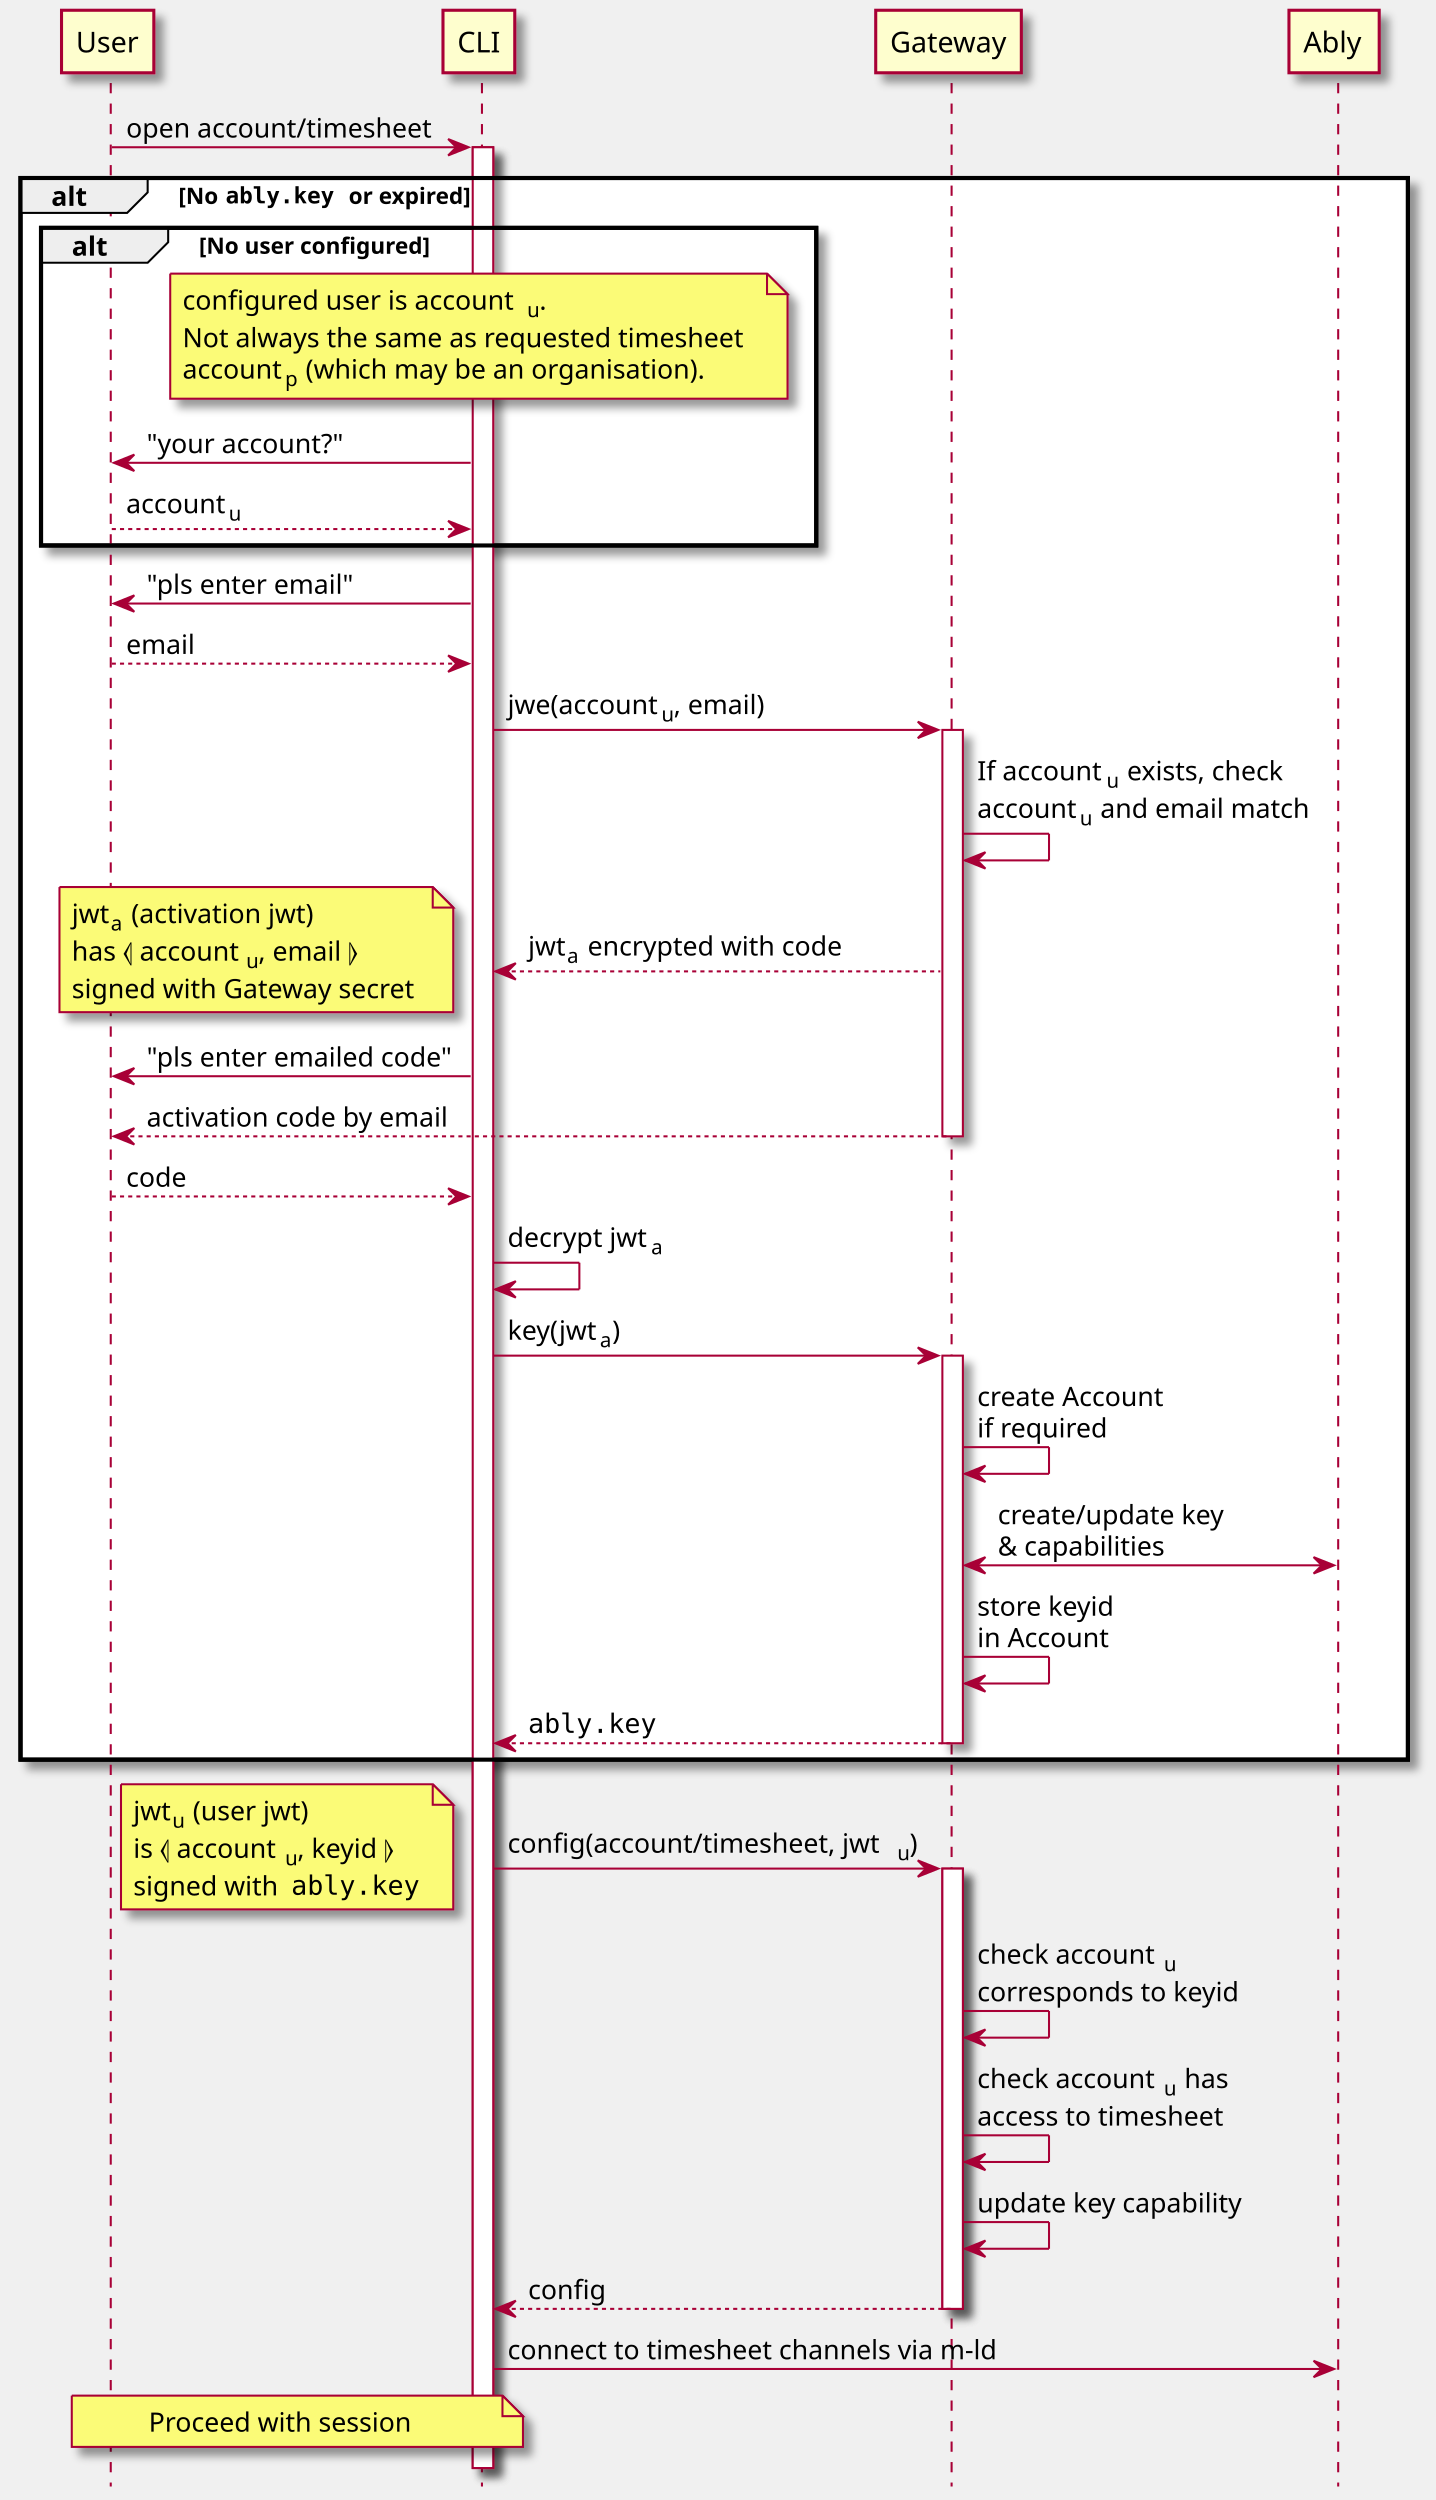
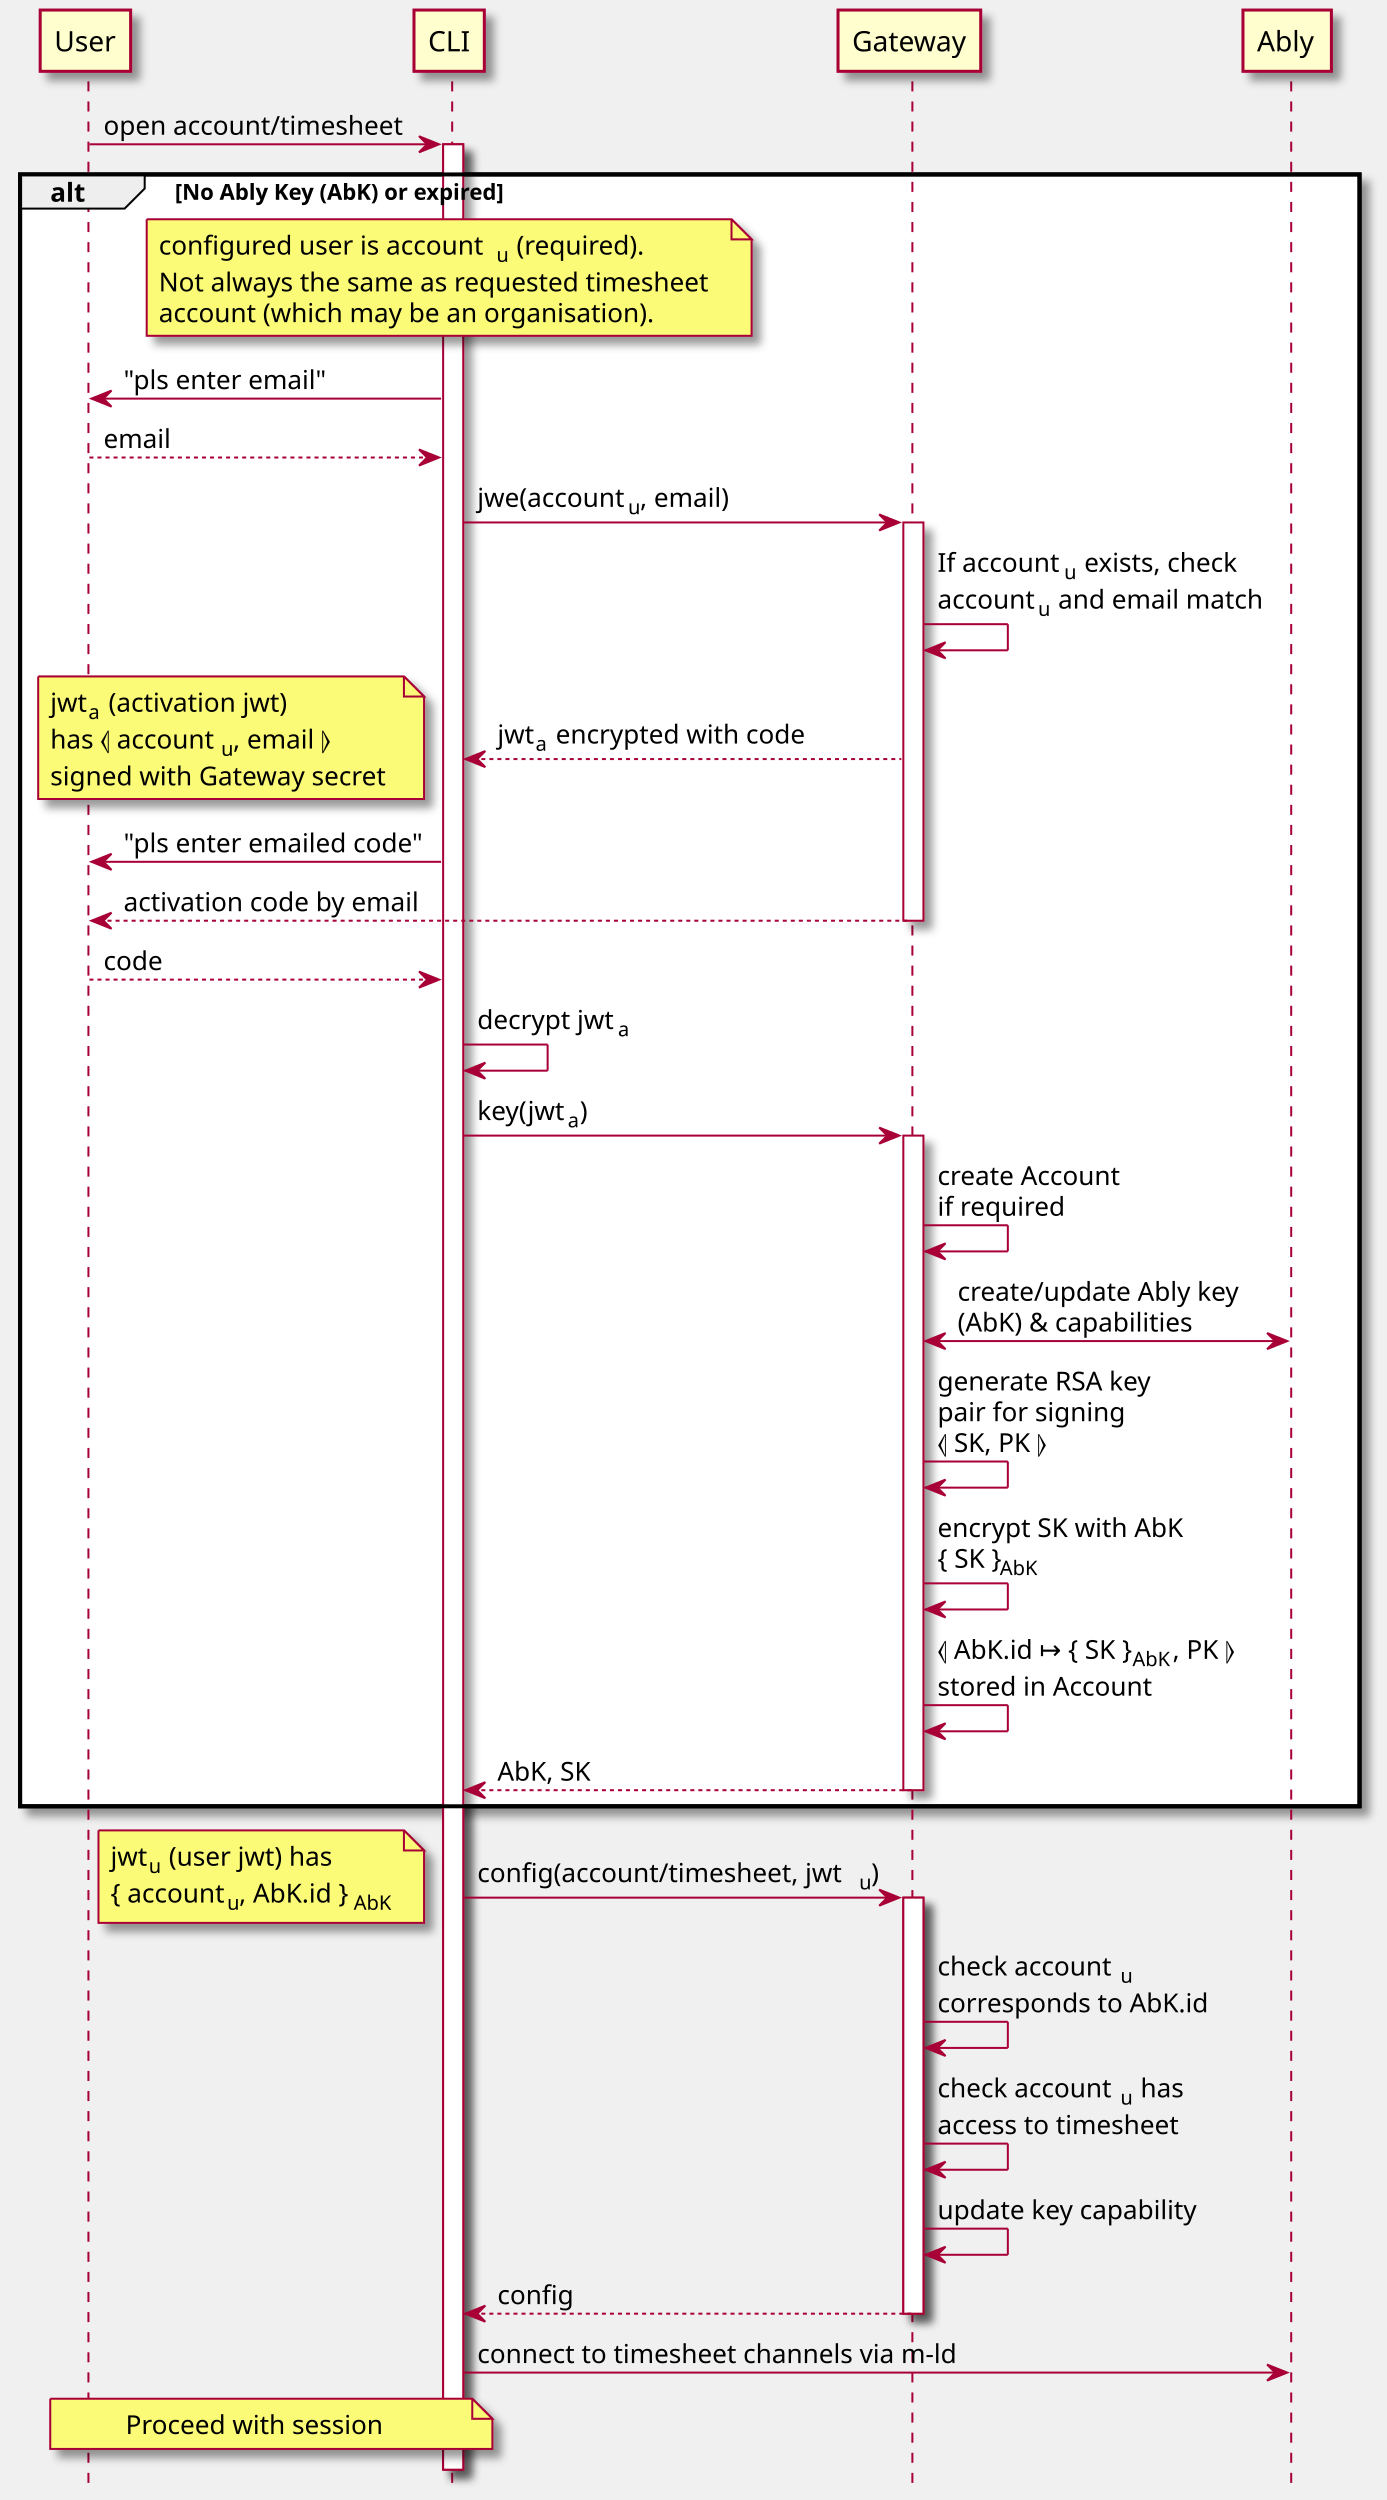
- <svg xmlns="http://www.w3.org/2000/svg" contentScriptType="application/ecmascript" contentStyleType="text/css" height="1219px" preserveAspectRatio="none" style="width:700px;height:1219px;background:#FFFFFF;" version="1.1" viewBox="0 0 700 1219" width="700px" zoomAndPan="magnify">
+ <svg xmlns="http://www.w3.org/2000/svg" contentScriptType="application/ecmascript" contentStyleType="text/css" height="1244px" preserveAspectRatio="none" style="width:690px;height:1244px;background:#FFFFFF;" version="1.1" viewBox="0 0 690 1244" width="690px" zoomAndPan="magnify">
  <defs>
-     <filter height="300%" id="ftayjskve7978" width="300%" x="-1" y="-1">
+     <filter height="300%" id="f17rjeyxylnlne" width="300%" x="-1" y="-1">
      <feGaussianBlur result="blurOut" stdDeviation="2.0" />
      <feColorMatrix in="blurOut" result="blurOut2" type="matrix" values="0 0 0 0 0 0 0 0 0 0 0 0 0 0 0 0 0 0 .4 0" />
      <feOffset dx="4.0" dy="4.0" in="blurOut2" result="blurOut3" />
      <feBlend in="SourceGraphic" in2="blurOut3" mode="normal" />
    </filter>
  </defs>
  <g>
-     <rect fill="#FFFFFF" filter="url(#ftayjskve7978)" height="1131.623" style="stroke:#A80036;stroke-width:1.0;" width="10" x="230.5" y="71.799" />
-     <rect fill="#FFFFFF" filter="url(#ftayjskve7978)" height="198.174" style="stroke:#A80036;stroke-width:1.0;" width="10" x="459.5" y="355.904" />
-     <rect fill="#FFFFFF" filter="url(#ftayjskve7978)" height="188.996" style="stroke:#A80036;stroke-width:1.0;" width="10" x="459.5" y="661.01" />
-     <rect fill="#FFFFFF" filter="url(#ftayjskve7978)" height="214.674" style="stroke:#A80036;stroke-width:1.0;" width="10" x="459.5" y="911.127" />
-     <rect fill="#FFFFFF" filter="url(#ftayjskve7978)" height="771.207" style="stroke:#000000;stroke-width:2.0;" width="676.5" x="10" y="86.799" />
-     <rect fill="#FFFFFF" filter="url(#ftayjskve7978)" height="154.863" style="stroke:#000000;stroke-width:2.0;" width="378" x="20" y="111.109" />
-     <line style="stroke:#A80036;stroke-width:1.0;stroke-dasharray:5.0,5.0;" x1="54" x2="54" y1="40.488" y2="1212.422" />
-     <line style="stroke:#A80036;stroke-width:1.0;stroke-dasharray:5.0,5.0;" x1="235" x2="235" y1="40.488" y2="1212.422" />
-     <line style="stroke:#A80036;stroke-width:1.0;stroke-dasharray:5.0,5.0;" x1="464" x2="464" y1="40.488" y2="1212.422" />
-     <line style="stroke:#A80036;stroke-width:1.0;stroke-dasharray:5.0,5.0;" x1="652.5" x2="652.5" y1="40.488" y2="1212.422" />
-     <rect fill="#FEFECE" filter="url(#ftayjskve7978)" height="30.488" style="stroke:#A80036;stroke-width:1.5;" width="45" x="30" y="5" />
-     <text fill="#000000" font-family="sans-serif" font-size="14" lengthAdjust="spacing" textLength="31" x="37" y="25.535">User</text>
-     <rect fill="#FEFECE" filter="url(#ftayjskve7978)" height="30.488" style="stroke:#A80036;stroke-width:1.5;" width="35" x="216" y="5" />
-     <text fill="#000000" font-family="sans-serif" font-size="14" lengthAdjust="spacing" textLength="21" x="223" y="25.535">CLI</text>
-     <rect fill="#FEFECE" filter="url(#ftayjskve7978)" height="30.488" style="stroke:#A80036;stroke-width:1.5;" width="71" x="427" y="5" />
-     <text fill="#000000" font-family="sans-serif" font-size="14" lengthAdjust="spacing" textLength="57" x="434" y="25.535">Gateway</text>
-     <rect fill="#FEFECE" filter="url(#ftayjskve7978)" height="30.488" style="stroke:#A80036;stroke-width:1.5;" width="44" x="628.5" y="5" />
-     <text fill="#000000" font-family="sans-serif" font-size="14" lengthAdjust="spacing" textLength="30" x="635.5" y="25.535">Ably</text>
-     <rect fill="#FFFFFF" filter="url(#ftayjskve7978)" height="1131.623" style="stroke:#A80036;stroke-width:1.0;" width="10" x="230.5" y="71.799" />
-     <rect fill="#FFFFFF" filter="url(#ftayjskve7978)" height="198.174" style="stroke:#A80036;stroke-width:1.0;" width="10" x="459.5" y="355.904" />
-     <rect fill="#FFFFFF" filter="url(#ftayjskve7978)" height="188.996" style="stroke:#A80036;stroke-width:1.0;" width="10" x="459.5" y="661.01" />
-     <rect fill="#FFFFFF" filter="url(#ftayjskve7978)" height="214.674" style="stroke:#A80036;stroke-width:1.0;" width="10" x="459.5" y="911.127" />
-     <polygon fill="#A80036" points="218.5,67.799,228.5,71.799,218.5,75.799,222.5,71.799" style="stroke:#A80036;stroke-width:1.0;" />
-     <line style="stroke:#A80036;stroke-width:1.0;" x1="54.5" x2="224.5" y1="71.799" y2="71.799" />
-     <text fill="#000000" font-family="sans-serif" font-size="13" lengthAdjust="spacing" textLength="154" x="61.5" y="67.057">open account/timesheet</text>
+     <rect fill="#FFFFFF" filter="url(#f17rjeyxylnlne)" height="1157.111" style="stroke:#A80036;stroke-width:1.0;" width="10" x="220.5" y="71.799" />
+     <rect fill="#FFFFFF" filter="url(#f17rjeyxylnlne)" height="198.174" style="stroke:#A80036;stroke-width:1.0;" width="10" x="449.5" y="259.973" />
+     <rect fill="#FFFFFF" filter="url(#f17rjeyxylnlne)" height="325.727" style="stroke:#A80036;stroke-width:1.0;" width="10" x="449.5" y="565.078" />
+     <rect fill="#FFFFFF" filter="url(#f17rjeyxylnlne)" height="207.019" style="stroke:#A80036;stroke-width:1.0;" width="10" x="449.5" y="944.27" />
+     <rect fill="#FFFFFF" filter="url(#f17rjeyxylnlne)" height="812.006" style="stroke:#000000;stroke-width:2.0;" width="666.5" x="10" y="86.799" />
+     <line style="stroke:#A80036;stroke-width:1.0;stroke-dasharray:5.0,5.0;" x1="44" x2="44" y1="40.488" y2="1237.91" />
+     <line style="stroke:#A80036;stroke-width:1.0;stroke-dasharray:5.0,5.0;" x1="225" x2="225" y1="40.488" y2="1237.91" />
+     <line style="stroke:#A80036;stroke-width:1.0;stroke-dasharray:5.0,5.0;" x1="454" x2="454" y1="40.488" y2="1237.91" />
+     <line style="stroke:#A80036;stroke-width:1.0;stroke-dasharray:5.0,5.0;" x1="642.5" x2="642.5" y1="40.488" y2="1237.91" />
+     <rect fill="#FEFECE" filter="url(#f17rjeyxylnlne)" height="30.488" style="stroke:#A80036;stroke-width:1.5;" width="45" x="20" y="5" />
+     <text fill="#000000" font-family="sans-serif" font-size="14" lengthAdjust="spacing" textLength="31" x="27" y="25.535">User</text>
+     <rect fill="#FEFECE" filter="url(#f17rjeyxylnlne)" height="30.488" style="stroke:#A80036;stroke-width:1.5;" width="35" x="206" y="5" />
+     <text fill="#000000" font-family="sans-serif" font-size="14" lengthAdjust="spacing" textLength="21" x="213" y="25.535">CLI</text>
+     <rect fill="#FEFECE" filter="url(#f17rjeyxylnlne)" height="30.488" style="stroke:#A80036;stroke-width:1.5;" width="71" x="417" y="5" />
+     <text fill="#000000" font-family="sans-serif" font-size="14" lengthAdjust="spacing" textLength="57" x="424" y="25.535">Gateway</text>
+     <rect fill="#FEFECE" filter="url(#f17rjeyxylnlne)" height="30.488" style="stroke:#A80036;stroke-width:1.5;" width="44" x="618.5" y="5" />
+     <text fill="#000000" font-family="sans-serif" font-size="14" lengthAdjust="spacing" textLength="30" x="625.5" y="25.535">Ably</text>
+     <rect fill="#FFFFFF" filter="url(#f17rjeyxylnlne)" height="1157.111" style="stroke:#A80036;stroke-width:1.0;" width="10" x="220.5" y="71.799" />
+     <rect fill="#FFFFFF" filter="url(#f17rjeyxylnlne)" height="198.174" style="stroke:#A80036;stroke-width:1.0;" width="10" x="449.5" y="259.973" />
+     <rect fill="#FFFFFF" filter="url(#f17rjeyxylnlne)" height="325.727" style="stroke:#A80036;stroke-width:1.0;" width="10" x="449.5" y="565.078" />
+     <rect fill="#FFFFFF" filter="url(#f17rjeyxylnlne)" height="207.019" style="stroke:#A80036;stroke-width:1.0;" width="10" x="449.5" y="944.27" />
+     <polygon fill="#A80036" points="208.5,67.799,218.5,71.799,208.5,75.799,212.5,71.799" style="stroke:#A80036;stroke-width:1.0;" />
+     <line style="stroke:#A80036;stroke-width:1.0;" x1="44.5" x2="214.5" y1="71.799" y2="71.799" />
+     <text fill="#000000" font-family="sans-serif" font-size="13" lengthAdjust="spacing" textLength="154" x="51.5" y="67.057">open account/timesheet</text>
    <path d="M10,86.799 L72,86.799 L72,93.799 L62,103.799 L10,103.799 L10,86.799 " fill="#EEEEEE" style="stroke:#000000;stroke-width:1.0;" />
-     <rect fill="none" height="771.207" style="stroke:#000000;stroke-width:2.0;" width="676.5" x="10" y="86.799" />
+     <rect fill="none" height="812.006" style="stroke:#000000;stroke-width:2.0;" width="666.5" x="10" y="86.799" />
    <text fill="#000000" font-family="sans-serif" font-size="13" font-weight="bold" lengthAdjust="spacing" textLength="17" x="25" y="100.367">alt</text>
-     <text fill="#000000" font-family="sans-serif" font-size="11" font-weight="bold" lengthAdjust="spacing" textLength="19" x="87" y="99.434">[No</text>
-     <text fill="#000000" font-family="monospace" font-size="11" font-weight="bold" lengthAdjust="spacing" textLength="56" x="110" y="99.16">ably.key</text>
-     <text fill="#000000" font-family="sans-serif" font-size="11" font-weight="bold" lengthAdjust="spacing" textLength="61" x="170" y="99.434">or expired]</text>
-     <path d="M20,111.109 L82,111.109 L82,118.109 L72,128.109 L20,128.109 L20,111.109 " fill="#EEEEEE" style="stroke:#000000;stroke-width:1.0;" />
-     <rect fill="none" height="154.863" style="stroke:#000000;stroke-width:2.0;" width="378" x="20" y="111.109" />
-     <text fill="#000000" font-family="sans-serif" font-size="13" font-weight="bold" lengthAdjust="spacing" textLength="17" x="35" y="124.678">alt</text>
-     <text fill="#000000" font-family="sans-serif" font-size="11" font-weight="bold" lengthAdjust="spacing" textLength="116" x="97" y="123.744">[No user configured]</text>
-     <path d="M83,133.42 L83,194.42 L384,194.42 L384,143.42 L374,133.42 L83,133.42 " fill="#FBFB77" filter="url(#ftayjskve7978)" style="stroke:#A80036;stroke-width:1.0;" />
-     <path d="M374,133.42 L374,143.42 L384,143.42 L374,133.42 " fill="#FBFB77" style="stroke:#A80036;stroke-width:1.0;" />
-     <text fill="#000000" font-family="sans-serif" font-size="13" lengthAdjust="spacing" textLength="168" x="89" y="150.988">configured user is account</text>
-     <text fill="#000000" font-family="sans-serif" font-size="10" lengthAdjust="spacing" textLength="6" x="257" y="154.621">u</text>
-     <text fill="#000000" font-family="sans-serif" font-size="13" lengthAdjust="spacing" textLength="4" x="263" y="150.988">.</text>
-     <text fill="#000000" font-family="sans-serif" font-size="13" lengthAdjust="spacing" textLength="280" x="89" y="169.299">Not always the same as requested timesheet</text>
-     <text fill="#000000" font-family="sans-serif" font-size="13" lengthAdjust="spacing" textLength="50" x="89" y="184.609">account</text>
-     <text fill="#000000" font-family="sans-serif" font-size="10" lengthAdjust="spacing" textLength="6" x="139" y="188.242">p</text>
-     <text fill="#000000" font-family="sans-serif" font-size="13" lengthAdjust="spacing" textLength="200" x="149" y="184.609">(which may be an organisation).</text>
-     <polygon fill="#A80036" points="65.5,221.662,55.5,225.662,65.5,229.662,61.5,225.662" style="stroke:#A80036;stroke-width:1.0;" />
-     <line style="stroke:#A80036;stroke-width:1.0;" x1="59.5" x2="229.5" y1="225.662" y2="225.662" />
-     <text fill="#000000" font-family="sans-serif" font-size="13" lengthAdjust="spacing" textLength="97" x="71.5" y="220.92">"your account?"</text>
-     <polygon fill="#A80036" points="218.5,253.973,228.5,257.973,218.5,261.973,222.5,257.973" style="stroke:#A80036;stroke-width:1.0;" />
-     <line style="stroke:#A80036;stroke-width:1.0;stroke-dasharray:2.0,2.0;" x1="54.5" x2="224.5" y1="257.973" y2="257.973" />
-     <text fill="#000000" font-family="sans-serif" font-size="13" lengthAdjust="spacing" textLength="50" x="61.5" y="250.231">account</text>
-     <text fill="#000000" font-family="sans-serif" font-size="10" lengthAdjust="spacing" textLength="6" x="111.5" y="253.863">u</text>
-     <polygon fill="#A80036" points="65.5,290.283,55.5,294.283,65.5,298.283,61.5,294.283" style="stroke:#A80036;stroke-width:1.0;" />
-     <line style="stroke:#A80036;stroke-width:1.0;" x1="59.5" x2="229.5" y1="294.283" y2="294.283" />
-     <text fill="#000000" font-family="sans-serif" font-size="13" lengthAdjust="spacing" textLength="103" x="71.5" y="289.541">"pls enter email"</text>
-     <polygon fill="#A80036" points="218.5,319.594,228.5,323.594,218.5,327.594,222.5,323.594" style="stroke:#A80036;stroke-width:1.0;" />
-     <line style="stroke:#A80036;stroke-width:1.0;stroke-dasharray:2.0,2.0;" x1="54.5" x2="224.5" y1="323.594" y2="323.594" />
-     <text fill="#000000" font-family="sans-serif" font-size="13" lengthAdjust="spacing" textLength="34" x="61.5" y="318.852">email</text>
-     <polygon fill="#A80036" points="447.5,351.904,457.5,355.904,447.5,359.904,451.5,355.904" style="stroke:#A80036;stroke-width:1.0;" />
-     <line style="stroke:#A80036;stroke-width:1.0;" x1="240.5" x2="453.5" y1="355.904" y2="355.904" />
-     <text fill="#000000" font-family="sans-serif" font-size="13" lengthAdjust="spacing" textLength="75" x="247.5" y="348.162">jwe(account</text>
-     <text fill="#000000" font-family="sans-serif" font-size="10" lengthAdjust="spacing" textLength="6" x="322.5" y="351.795">u</text>
-     <text fill="#000000" font-family="sans-serif" font-size="13" lengthAdjust="spacing" textLength="46" x="328.5" y="348.162">, email)</text>
-     <line style="stroke:#A80036;stroke-width:1.0;" x1="469.5" x2="511.5" y1="406.525" y2="406.525" />
-     <line style="stroke:#A80036;stroke-width:1.0;" x1="511.5" x2="511.5" y1="406.525" y2="419.525" />
-     <line style="stroke:#A80036;stroke-width:1.0;" x1="470.5" x2="511.5" y1="419.525" y2="419.525" />
-     <polygon fill="#A80036" points="480.5,415.525,470.5,419.525,480.5,423.525,476.5,419.525" style="stroke:#A80036;stroke-width:1.0;" />
-     <text fill="#000000" font-family="sans-serif" font-size="13" lengthAdjust="spacing" textLength="63" x="476.5" y="380.473">If account</text>
-     <text fill="#000000" font-family="sans-serif" font-size="10" lengthAdjust="spacing" textLength="6" x="539.5" y="384.106">u</text>
-     <text fill="#000000" font-family="sans-serif" font-size="13" lengthAdjust="spacing" textLength="83" x="549.5" y="380.473">exists, check</text>
-     <text fill="#000000" font-family="sans-serif" font-size="13" lengthAdjust="spacing" textLength="50" x="476.5" y="398.783">account</text>
-     <text fill="#000000" font-family="sans-serif" font-size="10" lengthAdjust="spacing" textLength="6" x="526.5" y="402.416">u</text>
-     <text fill="#000000" font-family="sans-serif" font-size="13" lengthAdjust="spacing" textLength="104" x="536.5" y="398.783">and email match</text>
-     <polygon fill="#A80036" points="251.5,469.647,241.5,473.647,251.5,477.647,247.5,473.647" style="stroke:#A80036;stroke-width:1.0;" />
-     <line style="stroke:#A80036;stroke-width:1.0;stroke-dasharray:2.0,2.0;" x1="245.5" x2="458.5" y1="473.647" y2="473.647" />
-     <text fill="#000000" font-family="sans-serif" font-size="13" lengthAdjust="spacing" textLength="19" x="257.5" y="465.904">jwt</text>
-     <text fill="#000000" font-family="sans-serif" font-size="10" lengthAdjust="spacing" textLength="6" x="276.5" y="469.537">a</text>
-     <text fill="#000000" font-family="sans-serif" font-size="13" lengthAdjust="spacing" textLength="127" x="286.5" y="465.904">encrypted with code</text>
-     <path d="M29,432.525 L29,493.525 L221,493.525 L221,442.525 L211,432.525 L29,432.525 " fill="#FBFB77" filter="url(#ftayjskve7978)" style="stroke:#A80036;stroke-width:1.0;" />
-     <path d="M211,432.525 L211,442.525 L221,442.525 L211,432.525 " fill="#FBFB77" style="stroke:#A80036;stroke-width:1.0;" />
-     <text fill="#000000" font-family="sans-serif" font-size="13" lengthAdjust="spacing" textLength="19" x="35" y="450.094">jwt</text>
-     <text fill="#000000" font-family="sans-serif" font-size="10" lengthAdjust="spacing" textLength="6" x="54" y="453.727">a</text>
-     <text fill="#000000" font-family="sans-serif" font-size="13" lengthAdjust="spacing" textLength="93" x="64" y="450.094">(activation jwt)</text>
-     <text fill="#000000" font-family="sans-serif" font-size="13" lengthAdjust="spacing" textLength="85" x="35" y="468.404">has ⦉ account</text>
-     <text fill="#000000" font-family="sans-serif" font-size="10" lengthAdjust="spacing" textLength="6" x="120" y="472.037">u</text>
-     <text fill="#000000" font-family="sans-serif" font-size="13" lengthAdjust="spacing" textLength="51" x="126" y="468.404">, email ⦊</text>
-     <text fill="#000000" font-family="sans-serif" font-size="13" lengthAdjust="spacing" textLength="171" x="35" y="486.715">signed with Gateway secret</text>
-     <polygon fill="#A80036" points="65.5,520.768,55.5,524.768,65.5,528.768,61.5,524.768" style="stroke:#A80036;stroke-width:1.0;" />
-     <line style="stroke:#A80036;stroke-width:1.0;" x1="59.5" x2="229.5" y1="524.768" y2="524.768" />
-     <text fill="#000000" font-family="sans-serif" font-size="13" lengthAdjust="spacing" textLength="152" x="71.5" y="520.025">"pls enter emailed code"</text>
-     <polygon fill="#A80036" points="65.5,550.078,55.5,554.078,65.5,558.078,61.5,554.078" style="stroke:#A80036;stroke-width:1.0;" />
-     <line style="stroke:#A80036;stroke-width:1.0;stroke-dasharray:2.0,2.0;" x1="59.5" x2="463.5" y1="554.078" y2="554.078" />
-     <text fill="#000000" font-family="sans-serif" font-size="13" lengthAdjust="spacing" textLength="153" x="71.5" y="549.336">activation code by email</text>
-     <polygon fill="#A80036" points="218.5,579.389,228.5,583.389,218.5,587.389,222.5,583.389" style="stroke:#A80036;stroke-width:1.0;" />
-     <line style="stroke:#A80036;stroke-width:1.0;stroke-dasharray:2.0,2.0;" x1="54.5" x2="224.5" y1="583.389" y2="583.389" />
-     <text fill="#000000" font-family="sans-serif" font-size="13" lengthAdjust="spacing" textLength="30" x="61.5" y="578.646">code</text>
-     <line style="stroke:#A80036;stroke-width:1.0;" x1="240.5" x2="282.5" y1="615.699" y2="615.699" />
-     <line style="stroke:#A80036;stroke-width:1.0;" x1="282.5" x2="282.5" y1="615.699" y2="628.699" />
-     <line style="stroke:#A80036;stroke-width:1.0;" x1="241.5" x2="282.5" y1="628.699" y2="628.699" />
-     <polygon fill="#A80036" points="251.5,624.699,241.5,628.699,251.5,632.699,247.5,628.699" style="stroke:#A80036;stroke-width:1.0;" />
-     <text fill="#000000" font-family="sans-serif" font-size="13" lengthAdjust="spacing" textLength="70" x="247.5" y="607.957">decrypt jwt</text>
-     <text fill="#000000" font-family="sans-serif" font-size="10" lengthAdjust="spacing" textLength="6" x="317.5" y="611.59">a</text>
-     <polygon fill="#A80036" points="447.5,657.01,457.5,661.01,447.5,665.01,451.5,661.01" style="stroke:#A80036;stroke-width:1.0;" />
-     <line style="stroke:#A80036;stroke-width:1.0;" x1="240.5" x2="453.5" y1="661.01" y2="661.01" />
-     <text fill="#000000" font-family="sans-serif" font-size="13" lengthAdjust="spacing" textLength="45" x="247.5" y="653.268">key(jwt</text>
-     <text fill="#000000" font-family="sans-serif" font-size="10" lengthAdjust="spacing" textLength="6" x="292.5" y="656.9">a</text>
-     <text fill="#000000" font-family="sans-serif" font-size="13" lengthAdjust="spacing" textLength="4" x="298.5" y="653.268">)</text>
-     <line style="stroke:#A80036;stroke-width:1.0;" x1="469.5" x2="511.5" y1="705.631" y2="705.631" />
-     <line style="stroke:#A80036;stroke-width:1.0;" x1="511.5" x2="511.5" y1="705.631" y2="718.631" />
-     <line style="stroke:#A80036;stroke-width:1.0;" x1="470.5" x2="511.5" y1="718.631" y2="718.631" />
-     <polygon fill="#A80036" points="480.5,714.631,470.5,718.631,480.5,722.631,476.5,718.631" style="stroke:#A80036;stroke-width:1.0;" />
-     <text fill="#000000" font-family="sans-serif" font-size="13" lengthAdjust="spacing" textLength="94" x="476.5" y="685.578">create Account</text>
-     <text fill="#000000" font-family="sans-serif" font-size="13" lengthAdjust="spacing" textLength="65" x="476.5" y="700.889">if required</text>
-     <polygon fill="#A80036" points="480.5,759.252,470.5,763.252,480.5,767.252,476.5,763.252" style="stroke:#A80036;stroke-width:1.0;" />
-     <polygon fill="#A80036" points="640.5,759.252,650.5,763.252,640.5,767.252,644.5,763.252" style="stroke:#A80036;stroke-width:1.0;" />
-     <line style="stroke:#A80036;stroke-width:1.0;" x1="474.5" x2="646.5" y1="763.252" y2="763.252" />
-     <text fill="#000000" font-family="sans-serif" font-size="13" lengthAdjust="spacing" textLength="114" x="486.5" y="743.199">create/update key</text>
-     <text fill="#000000" font-family="sans-serif" font-size="13" lengthAdjust="spacing" textLength="85" x="486.5" y="758.51">&amp; capabilities</text>
-     <line style="stroke:#A80036;stroke-width:1.0;" x1="469.5" x2="511.5" y1="807.873" y2="807.873" />
-     <line style="stroke:#A80036;stroke-width:1.0;" x1="511.5" x2="511.5" y1="807.873" y2="820.873" />
-     <line style="stroke:#A80036;stroke-width:1.0;" x1="470.5" x2="511.5" y1="820.873" y2="820.873" />
-     <polygon fill="#A80036" points="480.5,816.873,470.5,820.873,480.5,824.873,476.5,820.873" style="stroke:#A80036;stroke-width:1.0;" />
-     <text fill="#000000" font-family="sans-serif" font-size="13" lengthAdjust="spacing" textLength="70" x="476.5" y="787.82">store keyid</text>
-     <text fill="#000000" font-family="sans-serif" font-size="13" lengthAdjust="spacing" textLength="68" x="476.5" y="803.131">in Account</text>
-     <polygon fill="#A80036" points="251.5,846.006,241.5,850.006,251.5,854.006,247.5,850.006" style="stroke:#A80036;stroke-width:1.0;" />
-     <line style="stroke:#A80036;stroke-width:1.0;stroke-dasharray:2.0,2.0;" x1="245.5" x2="463.5" y1="850.006" y2="850.006" />
-     <text fill="#000000" font-family="monospace" font-size="13" lengthAdjust="spacing" textLength="64" x="257.5" y="844.94">ably.key</text>
-     <polygon fill="#A80036" points="447.5,907.127,457.5,911.127,447.5,915.127,451.5,911.127" style="stroke:#A80036;stroke-width:1.0;" />
-     <line style="stroke:#A80036;stroke-width:1.0;" x1="240.5" x2="453.5" y1="911.127" y2="911.127" />
-     <text fill="#000000" font-family="sans-serif" font-size="13" lengthAdjust="spacing" textLength="190" x="247.5" y="903.385">config(account/timesheet, jwt</text>
-     <text fill="#000000" font-family="sans-serif" font-size="10" lengthAdjust="spacing" textLength="6" x="437.5" y="907.018">u</text>
-     <text fill="#000000" font-family="sans-serif" font-size="13" lengthAdjust="spacing" textLength="4" x="443.5" y="903.385">)</text>
-     <path d="M59,870.006 L59,931.006 L221,931.006 L221,880.006 L211,870.006 L59,870.006 " fill="#FBFB77" filter="url(#ftayjskve7978)" style="stroke:#A80036;stroke-width:1.0;" />
-     <path d="M211,870.006 L211,880.006 L221,880.006 L211,870.006 " fill="#FBFB77" style="stroke:#A80036;stroke-width:1.0;" />
-     <text fill="#000000" font-family="sans-serif" font-size="13" lengthAdjust="spacing" textLength="19" x="65" y="887.574">jwt</text>
-     <text fill="#000000" font-family="sans-serif" font-size="10" lengthAdjust="spacing" textLength="6" x="84" y="891.207">u</text>
-     <text fill="#000000" font-family="sans-serif" font-size="13" lengthAdjust="spacing" textLength="58" x="94" y="887.574">(user jwt)</text>
-     <text fill="#000000" font-family="sans-serif" font-size="13" lengthAdjust="spacing" textLength="74" x="65" y="905.885">is ⦉ account</text>
-     <text fill="#000000" font-family="sans-serif" font-size="10" lengthAdjust="spacing" textLength="6" x="139" y="909.518">u</text>
-     <text fill="#000000" font-family="sans-serif" font-size="13" lengthAdjust="spacing" textLength="51" x="145" y="905.885">, keyid ⦊</text>
-     <text fill="#000000" font-family="sans-serif" font-size="13" lengthAdjust="spacing" textLength="73" x="65" y="924.195">signed with</text>
-     <text fill="#000000" font-family="monospace" font-size="13" lengthAdjust="spacing" textLength="64" x="142" y="923.872">ably.key</text>
-     <line style="stroke:#A80036;stroke-width:1.0;" x1="469.5" x2="511.5" y1="980.559" y2="980.559" />
-     <line style="stroke:#A80036;stroke-width:1.0;" x1="511.5" x2="511.5" y1="980.559" y2="993.559" />
-     <line style="stroke:#A80036;stroke-width:1.0;" x1="470.5" x2="511.5" y1="993.559" y2="993.559" />
-     <polygon fill="#A80036" points="480.5,989.559,470.5,993.559,480.5,997.559,476.5,993.559" style="stroke:#A80036;stroke-width:1.0;" />
-     <text fill="#000000" font-family="sans-serif" font-size="13" lengthAdjust="spacing" textLength="91" x="476.5" y="957.506">check account</text>
-     <text fill="#000000" font-family="sans-serif" font-size="10" lengthAdjust="spacing" textLength="6" x="567.5" y="961.139">u</text>
-     <text fill="#000000" font-family="sans-serif" font-size="13" lengthAdjust="spacing" textLength="133" x="476.5" y="975.816">corresponds to keyid</text>
-     <line style="stroke:#A80036;stroke-width:1.0;" x1="469.5" x2="511.5" y1="1041.18" y2="1041.18" />
-     <line style="stroke:#A80036;stroke-width:1.0;" x1="511.5" x2="511.5" y1="1041.18" y2="1054.18" />
-     <line style="stroke:#A80036;stroke-width:1.0;" x1="470.5" x2="511.5" y1="1054.18" y2="1054.18" />
-     <polygon fill="#A80036" points="480.5,1050.18,470.5,1054.18,480.5,1058.18,476.5,1054.18" style="stroke:#A80036;stroke-width:1.0;" />
-     <text fill="#000000" font-family="sans-serif" font-size="13" lengthAdjust="spacing" textLength="91" x="476.5" y="1018.127">check account</text>
-     <text fill="#000000" font-family="sans-serif" font-size="10" lengthAdjust="spacing" textLength="6" x="567.5" y="1021.76">u</text>
-     <text fill="#000000" font-family="sans-serif" font-size="13" lengthAdjust="spacing" textLength="22" x="577.5" y="1018.127">has</text>
-     <text fill="#000000" font-family="sans-serif" font-size="13" lengthAdjust="spacing" textLength="125" x="476.5" y="1036.438">access to timesheet</text>
-     <line style="stroke:#A80036;stroke-width:1.0;" x1="469.5" x2="511.5" y1="1083.49" y2="1083.49" />
-     <line style="stroke:#A80036;stroke-width:1.0;" x1="511.5" x2="511.5" y1="1083.49" y2="1096.49" />
-     <line style="stroke:#A80036;stroke-width:1.0;" x1="470.5" x2="511.5" y1="1096.49" y2="1096.49" />
-     <polygon fill="#A80036" points="480.5,1092.49,470.5,1096.49,480.5,1100.49,476.5,1096.49" style="stroke:#A80036;stroke-width:1.0;" />
-     <text fill="#000000" font-family="sans-serif" font-size="13" lengthAdjust="spacing" textLength="134" x="476.5" y="1078.748">update key capability</text>
-     <polygon fill="#A80036" points="251.5,1121.801,241.5,1125.801,251.5,1129.801,247.5,1125.801" style="stroke:#A80036;stroke-width:1.0;" />
-     <line style="stroke:#A80036;stroke-width:1.0;stroke-dasharray:2.0,2.0;" x1="245.5" x2="463.5" y1="1125.801" y2="1125.801" />
-     <text fill="#000000" font-family="sans-serif" font-size="13" lengthAdjust="spacing" textLength="40" x="257.5" y="1121.059">config</text>
-     <polygon fill="#A80036" points="640.5,1151.111,650.5,1155.111,640.5,1159.111,644.5,1155.111" style="stroke:#A80036;stroke-width:1.0;" />
-     <line style="stroke:#A80036;stroke-width:1.0;" x1="240.5" x2="646.5" y1="1155.111" y2="1155.111" />
-     <text fill="#000000" font-family="sans-serif" font-size="13" lengthAdjust="spacing" textLength="251" x="247.5" y="1150.369">connect to timesheet channels via m-ld</text>
-     <path d="M35,1168.111 L35,1193.111 L255,1193.111 L255,1178.111 L245,1168.111 L35,1168.111 " fill="#FBFB77" filter="url(#ftayjskve7978)" style="stroke:#A80036;stroke-width:1.0;" />
-     <path d="M245,1168.111 L245,1178.111 L255,1178.111 L245,1168.111 " fill="#FBFB77" style="stroke:#A80036;stroke-width:1.0;" />
-     <text fill="#000000" font-family="sans-serif" font-size="13" lengthAdjust="spacing" textLength="132" x="72.5" y="1185.68">Proceed with session</text>
+     <text fill="#000000" font-family="sans-serif" font-size="11" font-weight="bold" lengthAdjust="spacing" textLength="172" x="87" y="99.434">[No Ably Key (AbK) or expired]</text>
+     <path d="M73,109.109 L73,167.109 L374,167.109 L374,119.109 L364,109.109 L73,109.109 " fill="#FBFB77" filter="url(#f17rjeyxylnlne)" style="stroke:#A80036;stroke-width:1.0;" />
+     <path d="M364,109.109 L364,119.109 L374,119.109 L364,109.109 " fill="#FBFB77" style="stroke:#A80036;stroke-width:1.0;" />
+     <text fill="#000000" font-family="sans-serif" font-size="13" lengthAdjust="spacing" textLength="168" x="79" y="126.678">configured user is account</text>
+     <text fill="#000000" font-family="sans-serif" font-size="10" lengthAdjust="spacing" textLength="6" x="247" y="130.31">u</text>
+     <text fill="#000000" font-family="sans-serif" font-size="13" lengthAdjust="spacing" textLength="64" x="257" y="126.678">(required).</text>
+     <text fill="#000000" font-family="sans-serif" font-size="13" lengthAdjust="spacing" textLength="280" x="79" y="144.988">Not always the same as requested timesheet</text>
+     <text fill="#000000" font-family="sans-serif" font-size="13" lengthAdjust="spacing" textLength="254" x="79" y="160.299">account (which may be an organisation).</text>
+     <polygon fill="#A80036" points="55.5,194.352,45.5,198.352,55.5,202.352,51.5,198.352" style="stroke:#A80036;stroke-width:1.0;" />
+     <line style="stroke:#A80036;stroke-width:1.0;" x1="49.5" x2="219.5" y1="198.352" y2="198.352" />
+     <text fill="#000000" font-family="sans-serif" font-size="13" lengthAdjust="spacing" textLength="103" x="61.5" y="193.609">"pls enter email"</text>
+     <polygon fill="#A80036" points="208.5,223.662,218.5,227.662,208.5,231.662,212.5,227.662" style="stroke:#A80036;stroke-width:1.0;" />
+     <line style="stroke:#A80036;stroke-width:1.0;stroke-dasharray:2.0,2.0;" x1="44.5" x2="214.5" y1="227.662" y2="227.662" />
+     <text fill="#000000" font-family="sans-serif" font-size="13" lengthAdjust="spacing" textLength="34" x="51.5" y="222.92">email</text>
+     <polygon fill="#A80036" points="437.5,255.973,447.5,259.973,437.5,263.973,441.5,259.973" style="stroke:#A80036;stroke-width:1.0;" />
+     <line style="stroke:#A80036;stroke-width:1.0;" x1="230.5" x2="443.5" y1="259.973" y2="259.973" />
+     <text fill="#000000" font-family="sans-serif" font-size="13" lengthAdjust="spacing" textLength="75" x="237.5" y="252.231">jwe(account</text>
+     <text fill="#000000" font-family="sans-serif" font-size="10" lengthAdjust="spacing" textLength="6" x="312.5" y="255.863">u</text>
+     <text fill="#000000" font-family="sans-serif" font-size="13" lengthAdjust="spacing" textLength="46" x="318.5" y="252.231">, email)</text>
+     <line style="stroke:#A80036;stroke-width:1.0;" x1="459.5" x2="501.5" y1="310.594" y2="310.594" />
+     <line style="stroke:#A80036;stroke-width:1.0;" x1="501.5" x2="501.5" y1="310.594" y2="323.594" />
+     <line style="stroke:#A80036;stroke-width:1.0;" x1="460.5" x2="501.5" y1="323.594" y2="323.594" />
+     <polygon fill="#A80036" points="470.5,319.594,460.5,323.594,470.5,327.594,466.5,323.594" style="stroke:#A80036;stroke-width:1.0;" />
+     <text fill="#000000" font-family="sans-serif" font-size="13" lengthAdjust="spacing" textLength="63" x="466.5" y="284.541">If account</text>
+     <text fill="#000000" font-family="sans-serif" font-size="10" lengthAdjust="spacing" textLength="6" x="529.5" y="288.174">u</text>
+     <text fill="#000000" font-family="sans-serif" font-size="13" lengthAdjust="spacing" textLength="83" x="539.5" y="284.541">exists, check</text>
+     <text fill="#000000" font-family="sans-serif" font-size="13" lengthAdjust="spacing" textLength="50" x="466.5" y="302.852">account</text>
+     <text fill="#000000" font-family="sans-serif" font-size="10" lengthAdjust="spacing" textLength="6" x="516.5" y="306.484">u</text>
+     <text fill="#000000" font-family="sans-serif" font-size="13" lengthAdjust="spacing" textLength="104" x="526.5" y="302.852">and email match</text>
+     <polygon fill="#A80036" points="241.5,373.715,231.5,377.715,241.5,381.715,237.5,377.715" style="stroke:#A80036;stroke-width:1.0;" />
+     <line style="stroke:#A80036;stroke-width:1.0;stroke-dasharray:2.0,2.0;" x1="235.5" x2="448.5" y1="377.715" y2="377.715" />
+     <text fill="#000000" font-family="sans-serif" font-size="13" lengthAdjust="spacing" textLength="19" x="247.5" y="369.973">jwt</text>
+     <text fill="#000000" font-family="sans-serif" font-size="10" lengthAdjust="spacing" textLength="6" x="266.5" y="373.606">a</text>
+     <text fill="#000000" font-family="sans-serif" font-size="13" lengthAdjust="spacing" textLength="127" x="276.5" y="369.973">encrypted with code</text>
+     <path d="M19,336.594 L19,397.594 L211,397.594 L211,346.594 L201,336.594 L19,336.594 " fill="#FBFB77" filter="url(#f17rjeyxylnlne)" style="stroke:#A80036;stroke-width:1.0;" />
+     <path d="M201,336.594 L201,346.594 L211,346.594 L201,336.594 " fill="#FBFB77" style="stroke:#A80036;stroke-width:1.0;" />
+     <text fill="#000000" font-family="sans-serif" font-size="13" lengthAdjust="spacing" textLength="19" x="25" y="354.162">jwt</text>
+     <text fill="#000000" font-family="sans-serif" font-size="10" lengthAdjust="spacing" textLength="6" x="44" y="357.795">a</text>
+     <text fill="#000000" font-family="sans-serif" font-size="13" lengthAdjust="spacing" textLength="93" x="54" y="354.162">(activation jwt)</text>
+     <text fill="#000000" font-family="sans-serif" font-size="13" lengthAdjust="spacing" textLength="85" x="25" y="372.473">has ⦉ account</text>
+     <text fill="#000000" font-family="sans-serif" font-size="10" lengthAdjust="spacing" textLength="6" x="110" y="376.106">u</text>
+     <text fill="#000000" font-family="sans-serif" font-size="13" lengthAdjust="spacing" textLength="51" x="116" y="372.473">, email ⦊</text>
+     <text fill="#000000" font-family="sans-serif" font-size="13" lengthAdjust="spacing" textLength="171" x="25" y="390.783">signed with Gateway secret</text>
+     <polygon fill="#A80036" points="55.5,424.836,45.5,428.836,55.5,432.836,51.5,428.836" style="stroke:#A80036;stroke-width:1.0;" />
+     <line style="stroke:#A80036;stroke-width:1.0;" x1="49.5" x2="219.5" y1="428.836" y2="428.836" />
+     <text fill="#000000" font-family="sans-serif" font-size="13" lengthAdjust="spacing" textLength="152" x="61.5" y="424.094">"pls enter emailed code"</text>
+     <polygon fill="#A80036" points="55.5,454.147,45.5,458.147,55.5,462.147,51.5,458.147" style="stroke:#A80036;stroke-width:1.0;" />
+     <line style="stroke:#A80036;stroke-width:1.0;stroke-dasharray:2.0,2.0;" x1="49.5" x2="453.5" y1="458.147" y2="458.147" />
+     <text fill="#000000" font-family="sans-serif" font-size="13" lengthAdjust="spacing" textLength="153" x="61.5" y="453.404">activation code by email</text>
+     <polygon fill="#A80036" points="208.5,483.457,218.5,487.457,208.5,491.457,212.5,487.457" style="stroke:#A80036;stroke-width:1.0;" />
+     <line style="stroke:#A80036;stroke-width:1.0;stroke-dasharray:2.0,2.0;" x1="44.5" x2="214.5" y1="487.457" y2="487.457" />
+     <text fill="#000000" font-family="sans-serif" font-size="13" lengthAdjust="spacing" textLength="30" x="51.5" y="482.715">code</text>
+     <line style="stroke:#A80036;stroke-width:1.0;" x1="230.5" x2="272.5" y1="519.768" y2="519.768" />
+     <line style="stroke:#A80036;stroke-width:1.0;" x1="272.5" x2="272.5" y1="519.768" y2="532.768" />
+     <line style="stroke:#A80036;stroke-width:1.0;" x1="231.5" x2="272.5" y1="532.768" y2="532.768" />
+     <polygon fill="#A80036" points="241.5,528.768,231.5,532.768,241.5,536.768,237.5,532.768" style="stroke:#A80036;stroke-width:1.0;" />
+     <text fill="#000000" font-family="sans-serif" font-size="13" lengthAdjust="spacing" textLength="70" x="237.5" y="512.025">decrypt jwt</text>
+     <text fill="#000000" font-family="sans-serif" font-size="10" lengthAdjust="spacing" textLength="6" x="307.5" y="515.658">a</text>
+     <polygon fill="#A80036" points="437.5,561.078,447.5,565.078,437.5,569.078,441.5,565.078" style="stroke:#A80036;stroke-width:1.0;" />
+     <line style="stroke:#A80036;stroke-width:1.0;" x1="230.5" x2="443.5" y1="565.078" y2="565.078" />
+     <text fill="#000000" font-family="sans-serif" font-size="13" lengthAdjust="spacing" textLength="45" x="237.5" y="557.336">key(jwt</text>
+     <text fill="#000000" font-family="sans-serif" font-size="10" lengthAdjust="spacing" textLength="6" x="282.5" y="560.969">a</text>
+     <text fill="#000000" font-family="sans-serif" font-size="13" lengthAdjust="spacing" textLength="4" x="288.5" y="557.336">)</text>
+     <line style="stroke:#A80036;stroke-width:1.0;" x1="459.5" x2="501.5" y1="609.699" y2="609.699" />
+     <line style="stroke:#A80036;stroke-width:1.0;" x1="501.5" x2="501.5" y1="609.699" y2="622.699" />
+     <line style="stroke:#A80036;stroke-width:1.0;" x1="460.5" x2="501.5" y1="622.699" y2="622.699" />
+     <polygon fill="#A80036" points="470.5,618.699,460.5,622.699,470.5,626.699,466.5,622.699" style="stroke:#A80036;stroke-width:1.0;" />
+     <text fill="#000000" font-family="sans-serif" font-size="13" lengthAdjust="spacing" textLength="94" x="466.5" y="589.646">create Account</text>
+     <text fill="#000000" font-family="sans-serif" font-size="13" lengthAdjust="spacing" textLength="65" x="466.5" y="604.957">if required</text>
+     <polygon fill="#A80036" points="470.5,663.32,460.5,667.32,470.5,671.32,466.5,667.32" style="stroke:#A80036;stroke-width:1.0;" />
+     <polygon fill="#A80036" points="630.5,663.32,640.5,667.32,630.5,671.32,634.5,667.32" style="stroke:#A80036;stroke-width:1.0;" />
+     <line style="stroke:#A80036;stroke-width:1.0;" x1="464.5" x2="636.5" y1="667.32" y2="667.32" />
+     <text fill="#000000" font-family="sans-serif" font-size="13" lengthAdjust="spacing" textLength="146" x="476.5" y="647.268">create/update Ably key</text>
+     <text fill="#000000" font-family="sans-serif" font-size="13" lengthAdjust="spacing" textLength="122" x="476.5" y="662.578">(AbK) &amp; capabilities</text>
+     <line style="stroke:#A80036;stroke-width:1.0;" x1="459.5" x2="501.5" y1="727.252" y2="727.252" />
+     <line style="stroke:#A80036;stroke-width:1.0;" x1="501.5" x2="501.5" y1="727.252" y2="740.252" />
+     <line style="stroke:#A80036;stroke-width:1.0;" x1="460.5" x2="501.5" y1="740.252" y2="740.252" />
+     <polygon fill="#A80036" points="470.5,736.252,460.5,740.252,470.5,744.252,466.5,740.252" style="stroke:#A80036;stroke-width:1.0;" />
+     <text fill="#000000" font-family="sans-serif" font-size="13" lengthAdjust="spacing" textLength="108" x="466.5" y="691.889">generate RSA key</text>
+     <text fill="#000000" font-family="sans-serif" font-size="13" lengthAdjust="spacing" textLength="97" x="466.5" y="707.199">pair for signing</text>
+     <text fill="#000000" font-family="sans-serif" font-size="13" lengthAdjust="spacing" textLength="56" x="466.5" y="722.51">⦉ SK, PK ⦊</text>
+     <line style="stroke:#A80036;stroke-width:1.0;" x1="459.5" x2="501.5" y1="787.873" y2="787.873" />
+     <line style="stroke:#A80036;stroke-width:1.0;" x1="501.5" x2="501.5" y1="787.873" y2="800.873" />
+     <line style="stroke:#A80036;stroke-width:1.0;" x1="460.5" x2="501.5" y1="800.873" y2="800.873" />
+     <polygon fill="#A80036" points="470.5,796.873,460.5,800.873,470.5,804.873,466.5,800.873" style="stroke:#A80036;stroke-width:1.0;" />
+     <text fill="#000000" font-family="sans-serif" font-size="13" lengthAdjust="spacing" textLength="126" x="466.5" y="764.82">encrypt SK with AbK</text>
+     <text fill="#000000" font-family="sans-serif" font-size="13" lengthAdjust="spacing" textLength="31" x="466.5" y="780.131">{ SK }</text>
+     <text fill="#000000" font-family="sans-serif" font-size="10" lengthAdjust="spacing" textLength="20" x="497.5" y="783.764">AbK</text>
+     <line style="stroke:#A80036;stroke-width:1.0;" x1="459.5" x2="501.5" y1="848.494" y2="848.494" />
+     <line style="stroke:#A80036;stroke-width:1.0;" x1="501.5" x2="501.5" y1="848.494" y2="861.494" />
+     <line style="stroke:#A80036;stroke-width:1.0;" x1="460.5" x2="501.5" y1="861.494" y2="861.494" />
+     <polygon fill="#A80036" points="470.5,857.494,460.5,861.494,470.5,865.494,466.5,861.494" style="stroke:#A80036;stroke-width:1.0;" />
+     <text fill="#000000" font-family="sans-serif" font-size="13" lengthAdjust="spacing" textLength="97" x="466.5" y="825.441">⦉ AbK.id ↦ { SK }</text>
+     <text fill="#000000" font-family="sans-serif" font-size="10" lengthAdjust="spacing" textLength="20" x="563.5" y="829.074">AbK</text>
+     <text fill="#000000" font-family="sans-serif" font-size="13" lengthAdjust="spacing" textLength="32" x="583.5" y="825.441">, PK ⦊</text>
+     <text fill="#000000" font-family="sans-serif" font-size="13" lengthAdjust="spacing" textLength="112" x="466.5" y="843.752">stored in Account</text>
+     <polygon fill="#A80036" points="241.5,886.805,231.5,890.805,241.5,894.805,237.5,890.805" style="stroke:#A80036;stroke-width:1.0;" />
+     <line style="stroke:#A80036;stroke-width:1.0;stroke-dasharray:2.0,2.0;" x1="235.5" x2="453.5" y1="890.805" y2="890.805" />
+     <text fill="#000000" font-family="sans-serif" font-size="13" lengthAdjust="spacing" textLength="48" x="247.5" y="886.062">AbK, SK</text>
+     <polygon fill="#A80036" points="437.5,940.27,447.5,944.27,437.5,948.27,441.5,944.27" style="stroke:#A80036;stroke-width:1.0;" />
+     <line style="stroke:#A80036;stroke-width:1.0;" x1="230.5" x2="443.5" y1="944.27" y2="944.27" />
+     <text fill="#000000" font-family="sans-serif" font-size="13" lengthAdjust="spacing" textLength="190" x="237.5" y="936.528">config(account/timesheet, jwt</text>
+     <text fill="#000000" font-family="sans-serif" font-size="10" lengthAdjust="spacing" textLength="6" x="427.5" y="940.161">u</text>
+     <text fill="#000000" font-family="sans-serif" font-size="13" lengthAdjust="spacing" textLength="4" x="433.5" y="936.528">)</text>
+     <path d="M49,910.805 L49,956.805 L211,956.805 L211,920.805 L201,910.805 L49,910.805 " fill="#FBFB77" filter="url(#f17rjeyxylnlne)" style="stroke:#A80036;stroke-width:1.0;" />
+     <path d="M201,910.805 L201,920.805 L211,920.805 L201,910.805 " fill="#FBFB77" style="stroke:#A80036;stroke-width:1.0;" />
+     <text fill="#000000" font-family="sans-serif" font-size="13" lengthAdjust="spacing" textLength="19" x="55" y="928.373">jwt</text>
+     <text fill="#000000" font-family="sans-serif" font-size="10" lengthAdjust="spacing" textLength="6" x="74" y="932.006">u</text>
+     <text fill="#000000" font-family="sans-serif" font-size="13" lengthAdjust="spacing" textLength="84" x="84" y="928.373">(user jwt) has</text>
+     <text fill="#000000" font-family="sans-serif" font-size="13" lengthAdjust="spacing" textLength="58" x="55" y="946.684">{ account</text>
+     <text fill="#000000" font-family="sans-serif" font-size="10" lengthAdjust="spacing" textLength="6" x="113" y="950.316">u</text>
+     <text fill="#000000" font-family="sans-serif" font-size="13" lengthAdjust="spacing" textLength="57" x="119" y="946.684">, AbK.id }</text>
+     <text fill="#000000" font-family="sans-serif" font-size="10" lengthAdjust="spacing" textLength="20" x="176" y="950.316">AbK</text>
+     <line style="stroke:#A80036;stroke-width:1.0;" x1="459.5" x2="501.5" y1="1006.047" y2="1006.047" />
+     <line style="stroke:#A80036;stroke-width:1.0;" x1="501.5" x2="501.5" y1="1006.047" y2="1019.047" />
+     <line style="stroke:#A80036;stroke-width:1.0;" x1="460.5" x2="501.5" y1="1019.047" y2="1019.047" />
+     <polygon fill="#A80036" points="470.5,1015.047,460.5,1019.047,470.5,1023.047,466.5,1019.047" style="stroke:#A80036;stroke-width:1.0;" />
+     <text fill="#000000" font-family="sans-serif" font-size="13" lengthAdjust="spacing" textLength="91" x="466.5" y="982.994">check account</text>
+     <text fill="#000000" font-family="sans-serif" font-size="10" lengthAdjust="spacing" textLength="6" x="557.5" y="986.627">u</text>
+     <text fill="#000000" font-family="sans-serif" font-size="13" lengthAdjust="spacing" textLength="140" x="466.5" y="1001.305">corresponds to AbK.id</text>
+     <line style="stroke:#A80036;stroke-width:1.0;" x1="459.5" x2="501.5" y1="1066.668" y2="1066.668" />
+     <line style="stroke:#A80036;stroke-width:1.0;" x1="501.5" x2="501.5" y1="1066.668" y2="1079.668" />
+     <line style="stroke:#A80036;stroke-width:1.0;" x1="460.5" x2="501.5" y1="1079.668" y2="1079.668" />
+     <polygon fill="#A80036" points="470.5,1075.668,460.5,1079.668,470.5,1083.668,466.5,1079.668" style="stroke:#A80036;stroke-width:1.0;" />
+     <text fill="#000000" font-family="sans-serif" font-size="13" lengthAdjust="spacing" textLength="91" x="466.5" y="1043.615">check account</text>
+     <text fill="#000000" font-family="sans-serif" font-size="10" lengthAdjust="spacing" textLength="6" x="557.5" y="1047.248">u</text>
+     <text fill="#000000" font-family="sans-serif" font-size="13" lengthAdjust="spacing" textLength="22" x="567.5" y="1043.615">has</text>
+     <text fill="#000000" font-family="sans-serif" font-size="13" lengthAdjust="spacing" textLength="125" x="466.5" y="1061.926">access to timesheet</text>
+     <line style="stroke:#A80036;stroke-width:1.0;" x1="459.5" x2="501.5" y1="1108.978" y2="1108.978" />
+     <line style="stroke:#A80036;stroke-width:1.0;" x1="501.5" x2="501.5" y1="1108.978" y2="1121.978" />
+     <line style="stroke:#A80036;stroke-width:1.0;" x1="460.5" x2="501.5" y1="1121.978" y2="1121.978" />
+     <polygon fill="#A80036" points="470.5,1117.978,460.5,1121.978,470.5,1125.978,466.5,1121.978" style="stroke:#A80036;stroke-width:1.0;" />
+     <text fill="#000000" font-family="sans-serif" font-size="13" lengthAdjust="spacing" textLength="134" x="466.5" y="1104.236">update key capability</text>
+     <polygon fill="#A80036" points="241.5,1147.289,231.5,1151.289,241.5,1155.289,237.5,1151.289" style="stroke:#A80036;stroke-width:1.0;" />
+     <line style="stroke:#A80036;stroke-width:1.0;stroke-dasharray:2.0,2.0;" x1="235.5" x2="453.5" y1="1151.289" y2="1151.289" />
+     <text fill="#000000" font-family="sans-serif" font-size="13" lengthAdjust="spacing" textLength="40" x="247.5" y="1146.547">config</text>
+     <polygon fill="#A80036" points="630.5,1176.6,640.5,1180.6,630.5,1184.6,634.5,1180.6" style="stroke:#A80036;stroke-width:1.0;" />
+     <line style="stroke:#A80036;stroke-width:1.0;" x1="230.5" x2="636.5" y1="1180.6" y2="1180.6" />
+     <text fill="#000000" font-family="sans-serif" font-size="13" lengthAdjust="spacing" textLength="251" x="237.5" y="1175.857">connect to timesheet channels via m-ld</text>
+     <path d="M25,1193.6 L25,1218.6 L245,1218.6 L245,1203.6 L235,1193.6 L25,1193.6 " fill="#FBFB77" filter="url(#f17rjeyxylnlne)" style="stroke:#A80036;stroke-width:1.0;" />
+     <path d="M235,1193.6 L235,1203.6 L245,1203.6 L235,1193.6 " fill="#FBFB77" style="stroke:#A80036;stroke-width:1.0;" />
+     <text fill="#000000" font-family="sans-serif" font-size="13" lengthAdjust="spacing" textLength="132" x="62.5" y="1211.168">Proceed with session</text>
  </g>
</svg>
